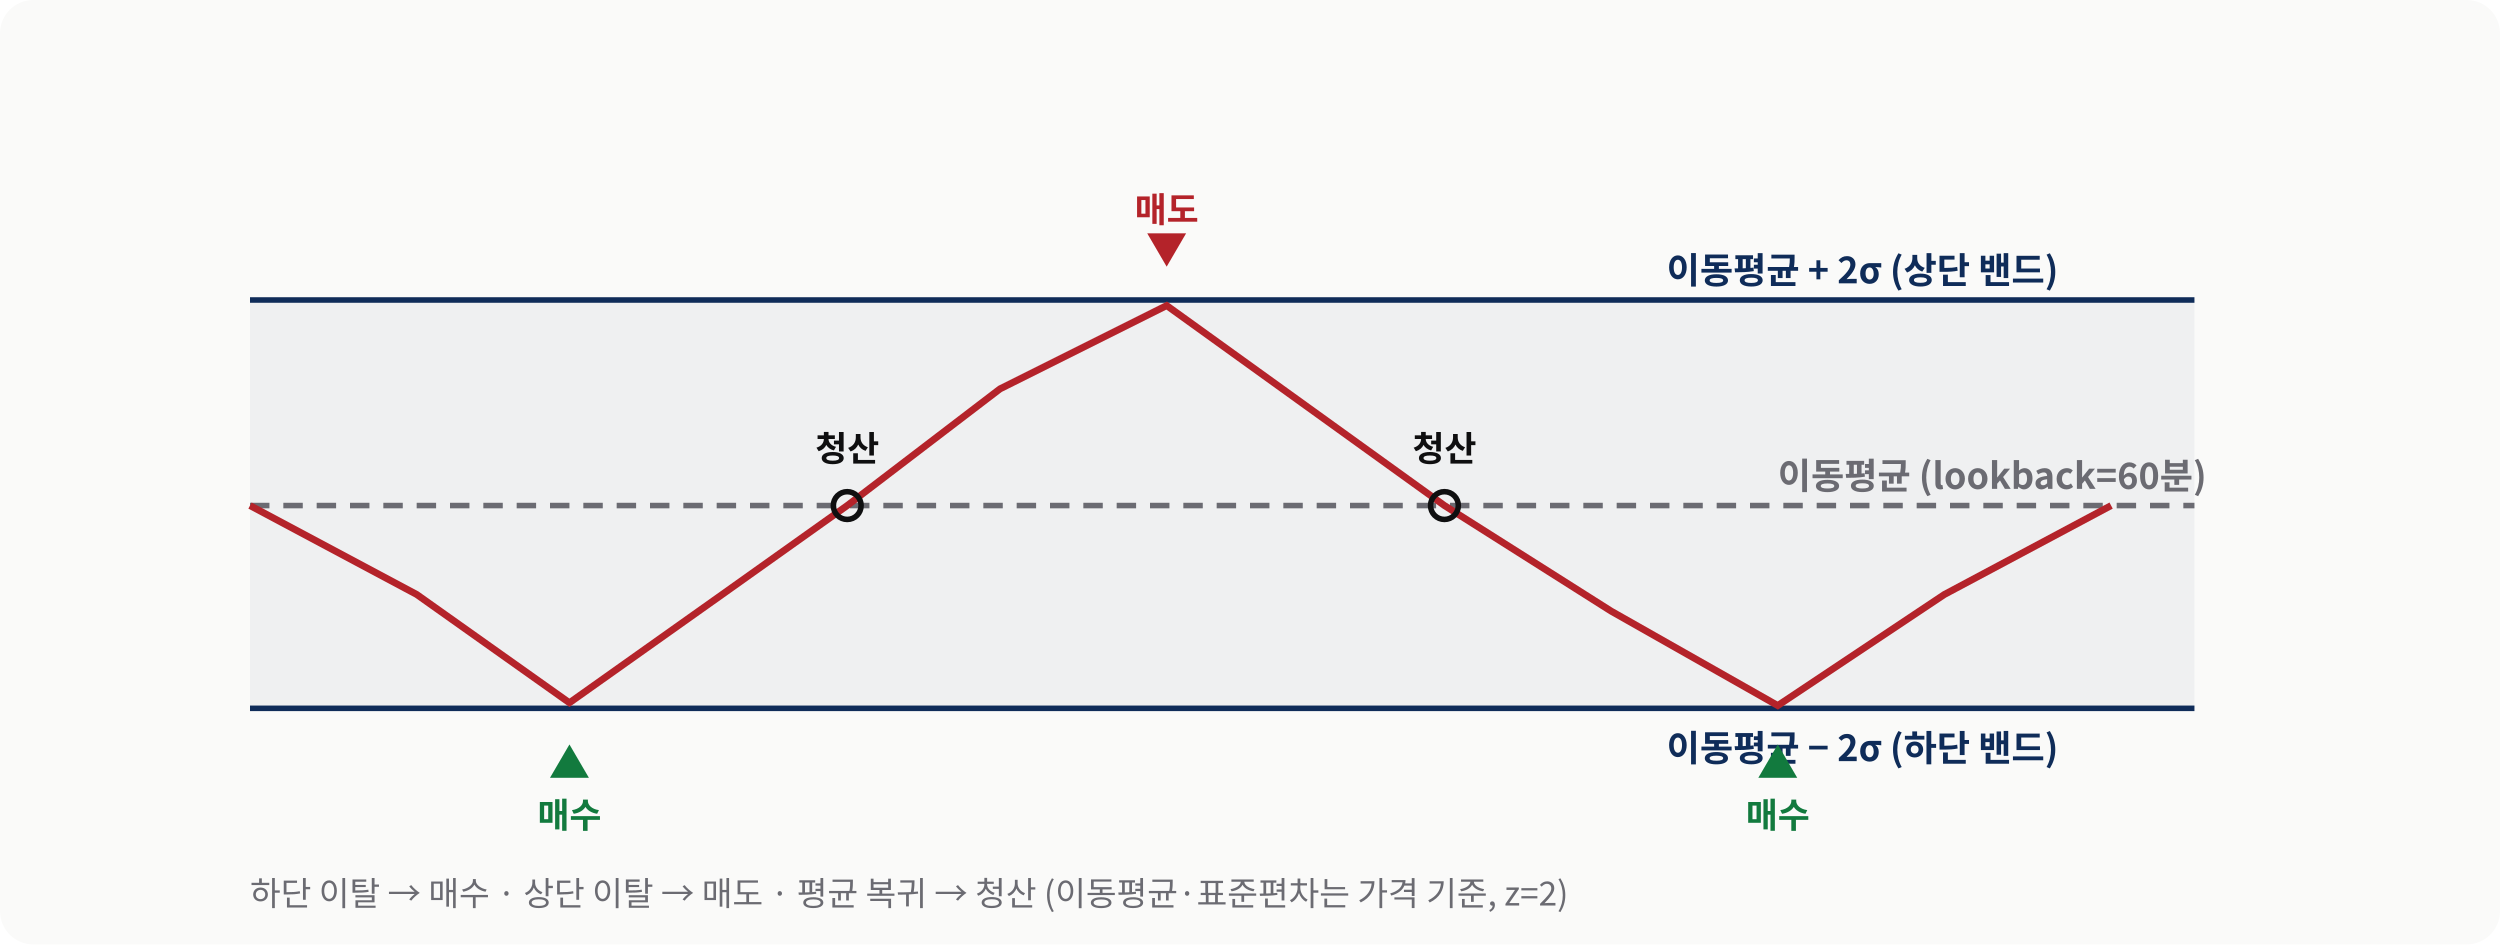
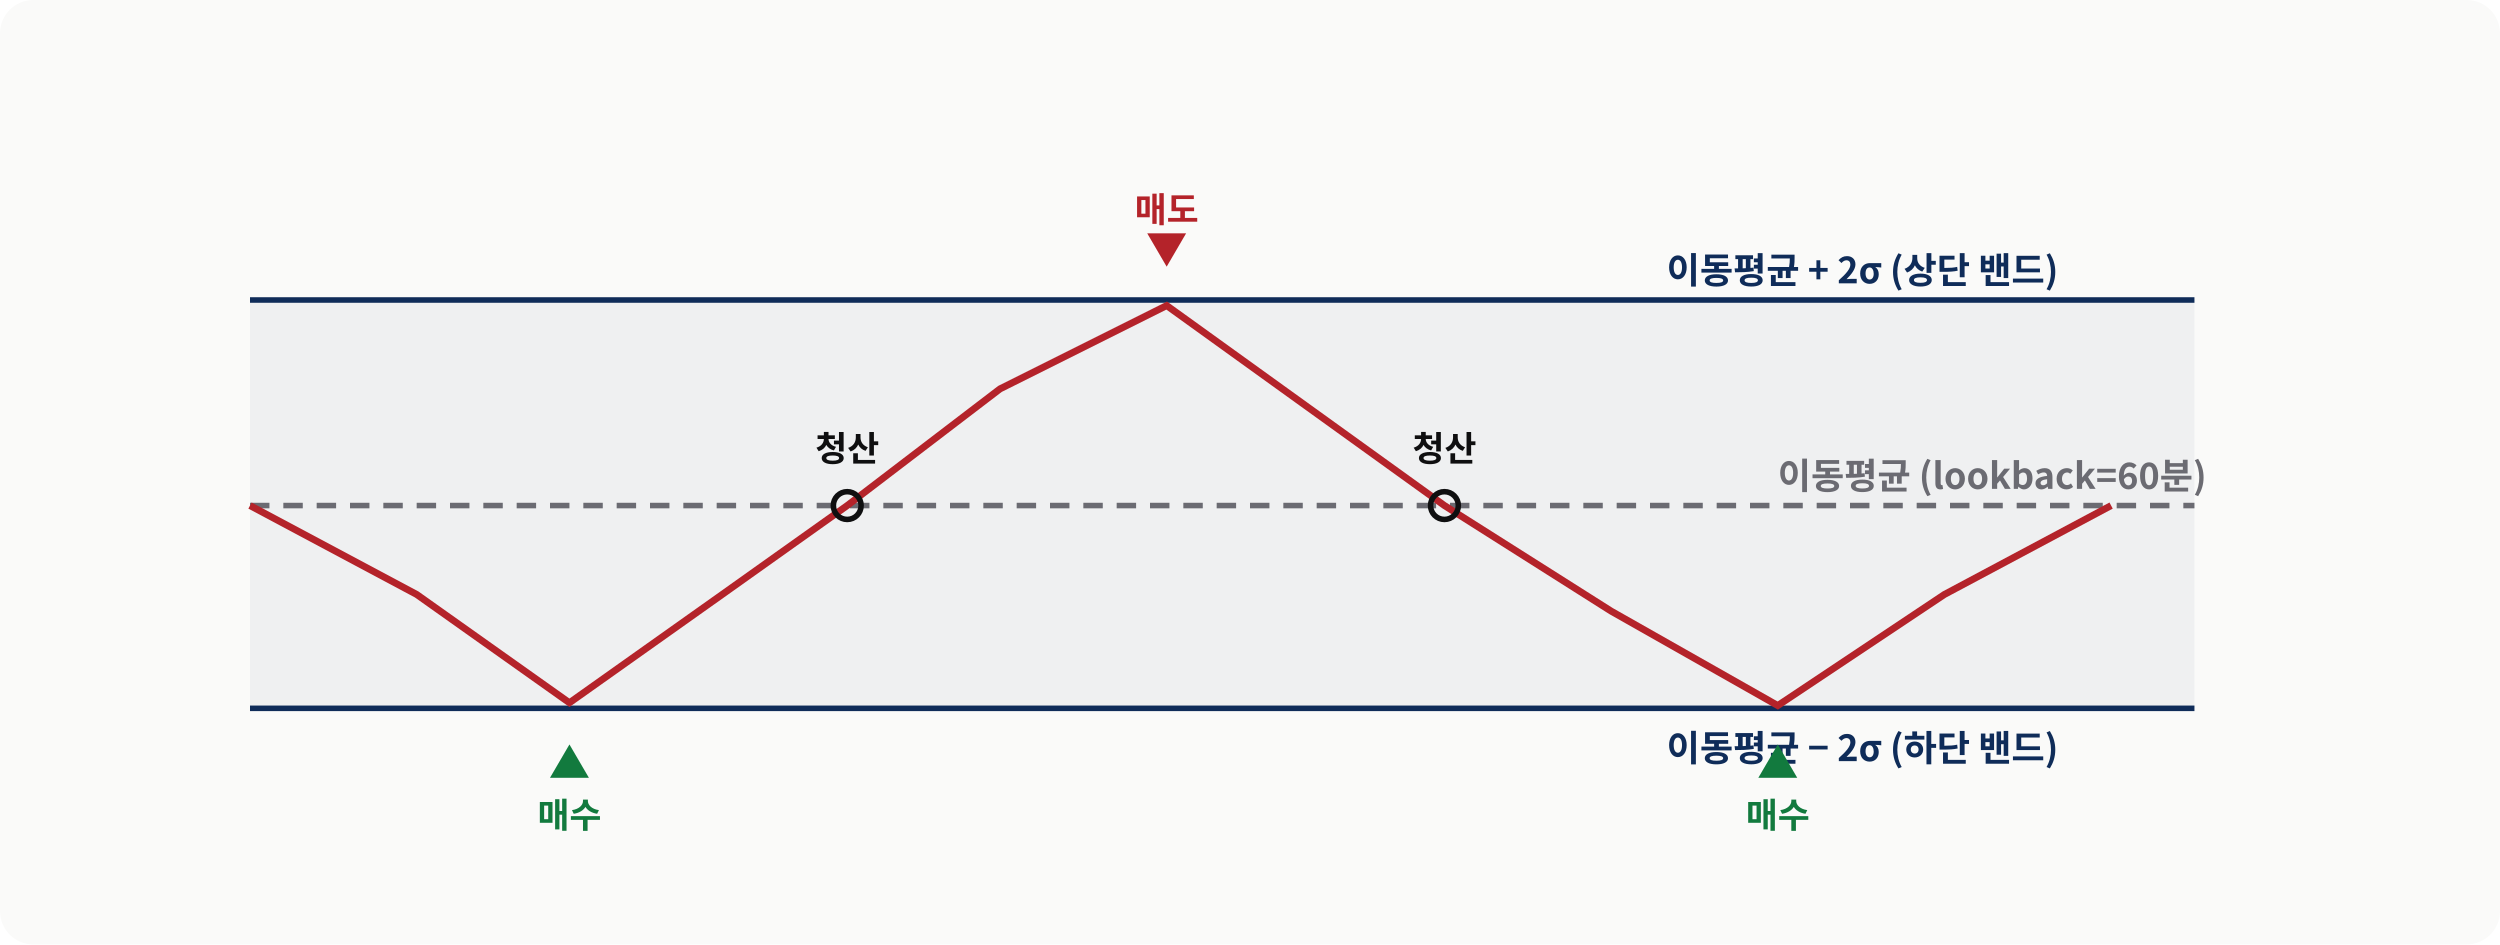
<svg xmlns="http://www.w3.org/2000/svg" viewBox="0 0 900 340" role="img" aria-labelledby="title desc">
  <defs>
    <style>
      .text{font-family:'Noto Sans CJK KR','Apple SD Gothic Neo','Malgun Gothic','Noto Sans KR',NanumGothic,Inter,system-ui,sans-serif}
      .band{fill:none;stroke:#0F2C59;stroke-width:2}
      .ma{fill:none;stroke:#6B6B72;stroke-width:2;stroke-dasharray:7 5}
      .price{fill:none;stroke:#B4232A;stroke-width:2.5}
      .lab{font-size:13px;font-weight:700;fill:#0F2C59}
      .malab{font-size:13px;font-weight:700;fill:#6B6B72}
      .meta{font-size:12px;fill:#6B6B72}
      .mk{font-size:12.5px;font-weight:800}
    </style>
  </defs>
  <rect width="900" height="340" rx="12" fill="#FAFAF9" />
  <rect x="90" y="108" width="700" height="147" fill="#0F2C59" opacity="0.05" />
  <g class="text">
    <line class="band" x1="90" y1="108" x2="790" y2="108" />
    <line class="ma" x1="90" y1="182" x2="790" y2="182" />
    <line class="band" x1="90" y1="255" x2="790" y2="255" />
    <text class="lab" x="600" y="102">이동평균 + 2σ (상단 밴드)</text>
    <text class="malab" x="640" y="176">이동평균 (lookback=60분)</text>
    <text class="lab" x="600" y="274">이동평균 − 2σ (하단 밴드)</text>
    <path class="price" d="M90 182 L150 214 L205 253 L260 214 L305 182 L360 140 L420 110 L470 146 L520 182 L580 220 L640 254 L700 214 L760 182" />
    <g class="mk">
      <path d="M205 268 l7 12 l-14 0 Z" fill="#127A3E" />
      <text x="205" y="298" fill="#127A3E" text-anchor="middle">매수</text>
      <path d="M420 96 l7 -12 l-14 0 Z" fill="#B4232A" />
      <text x="420" y="80" fill="#B4232A" text-anchor="middle">매도</text>
      <circle cx="305" cy="182" r="5" fill="none" stroke="#0F0F10" stroke-width="2" />
      <circle cx="520" cy="182" r="5" fill="none" stroke="#0F0F10" stroke-width="2" />
      <path d="M640 268 l7 12 l-14 0 Z" fill="#127A3E" />
      <text x="640" y="298" fill="#127A3E" text-anchor="middle">매수</text>
      <text x="305" y="166" fill="#0F0F10" text-anchor="middle">청산</text>
      <text x="520" y="166" fill="#0F0F10" text-anchor="middle">청산</text>
    </g>
-     <text class="meta" x="90" y="326">하단 이탈 → 매수 · 상단 이탈 → 매도 · 평균 복귀 → 청산 (이동평균·표준편차는 가격 기준, z=2)</text>
  </g>
</svg>
